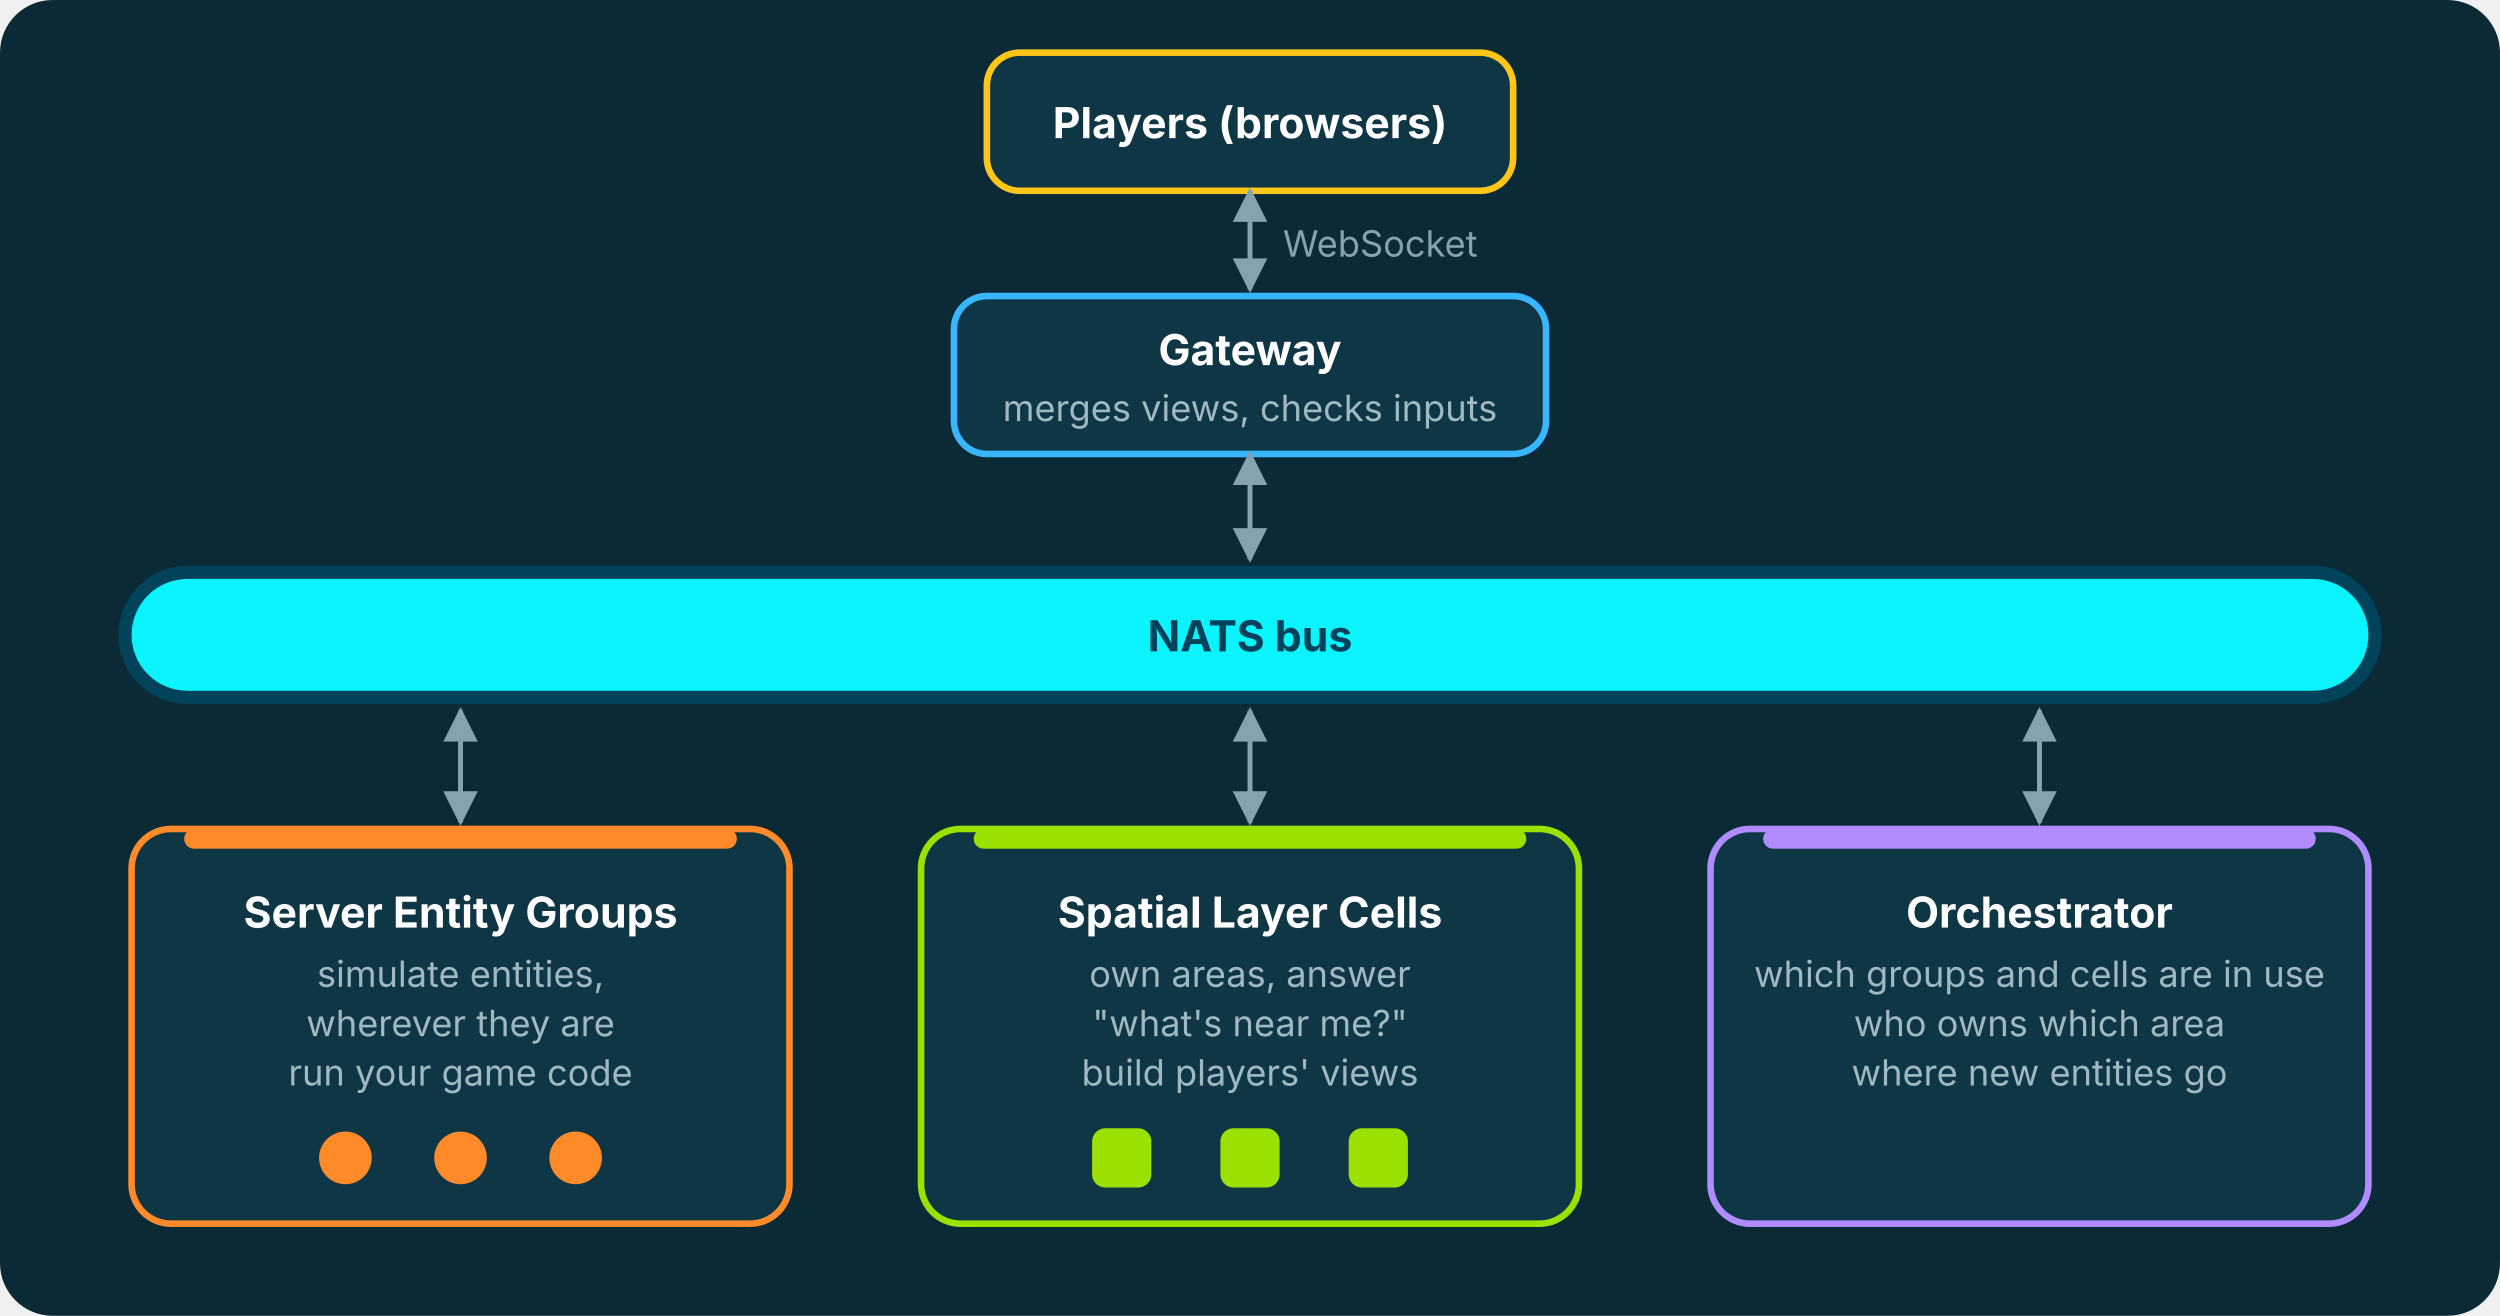
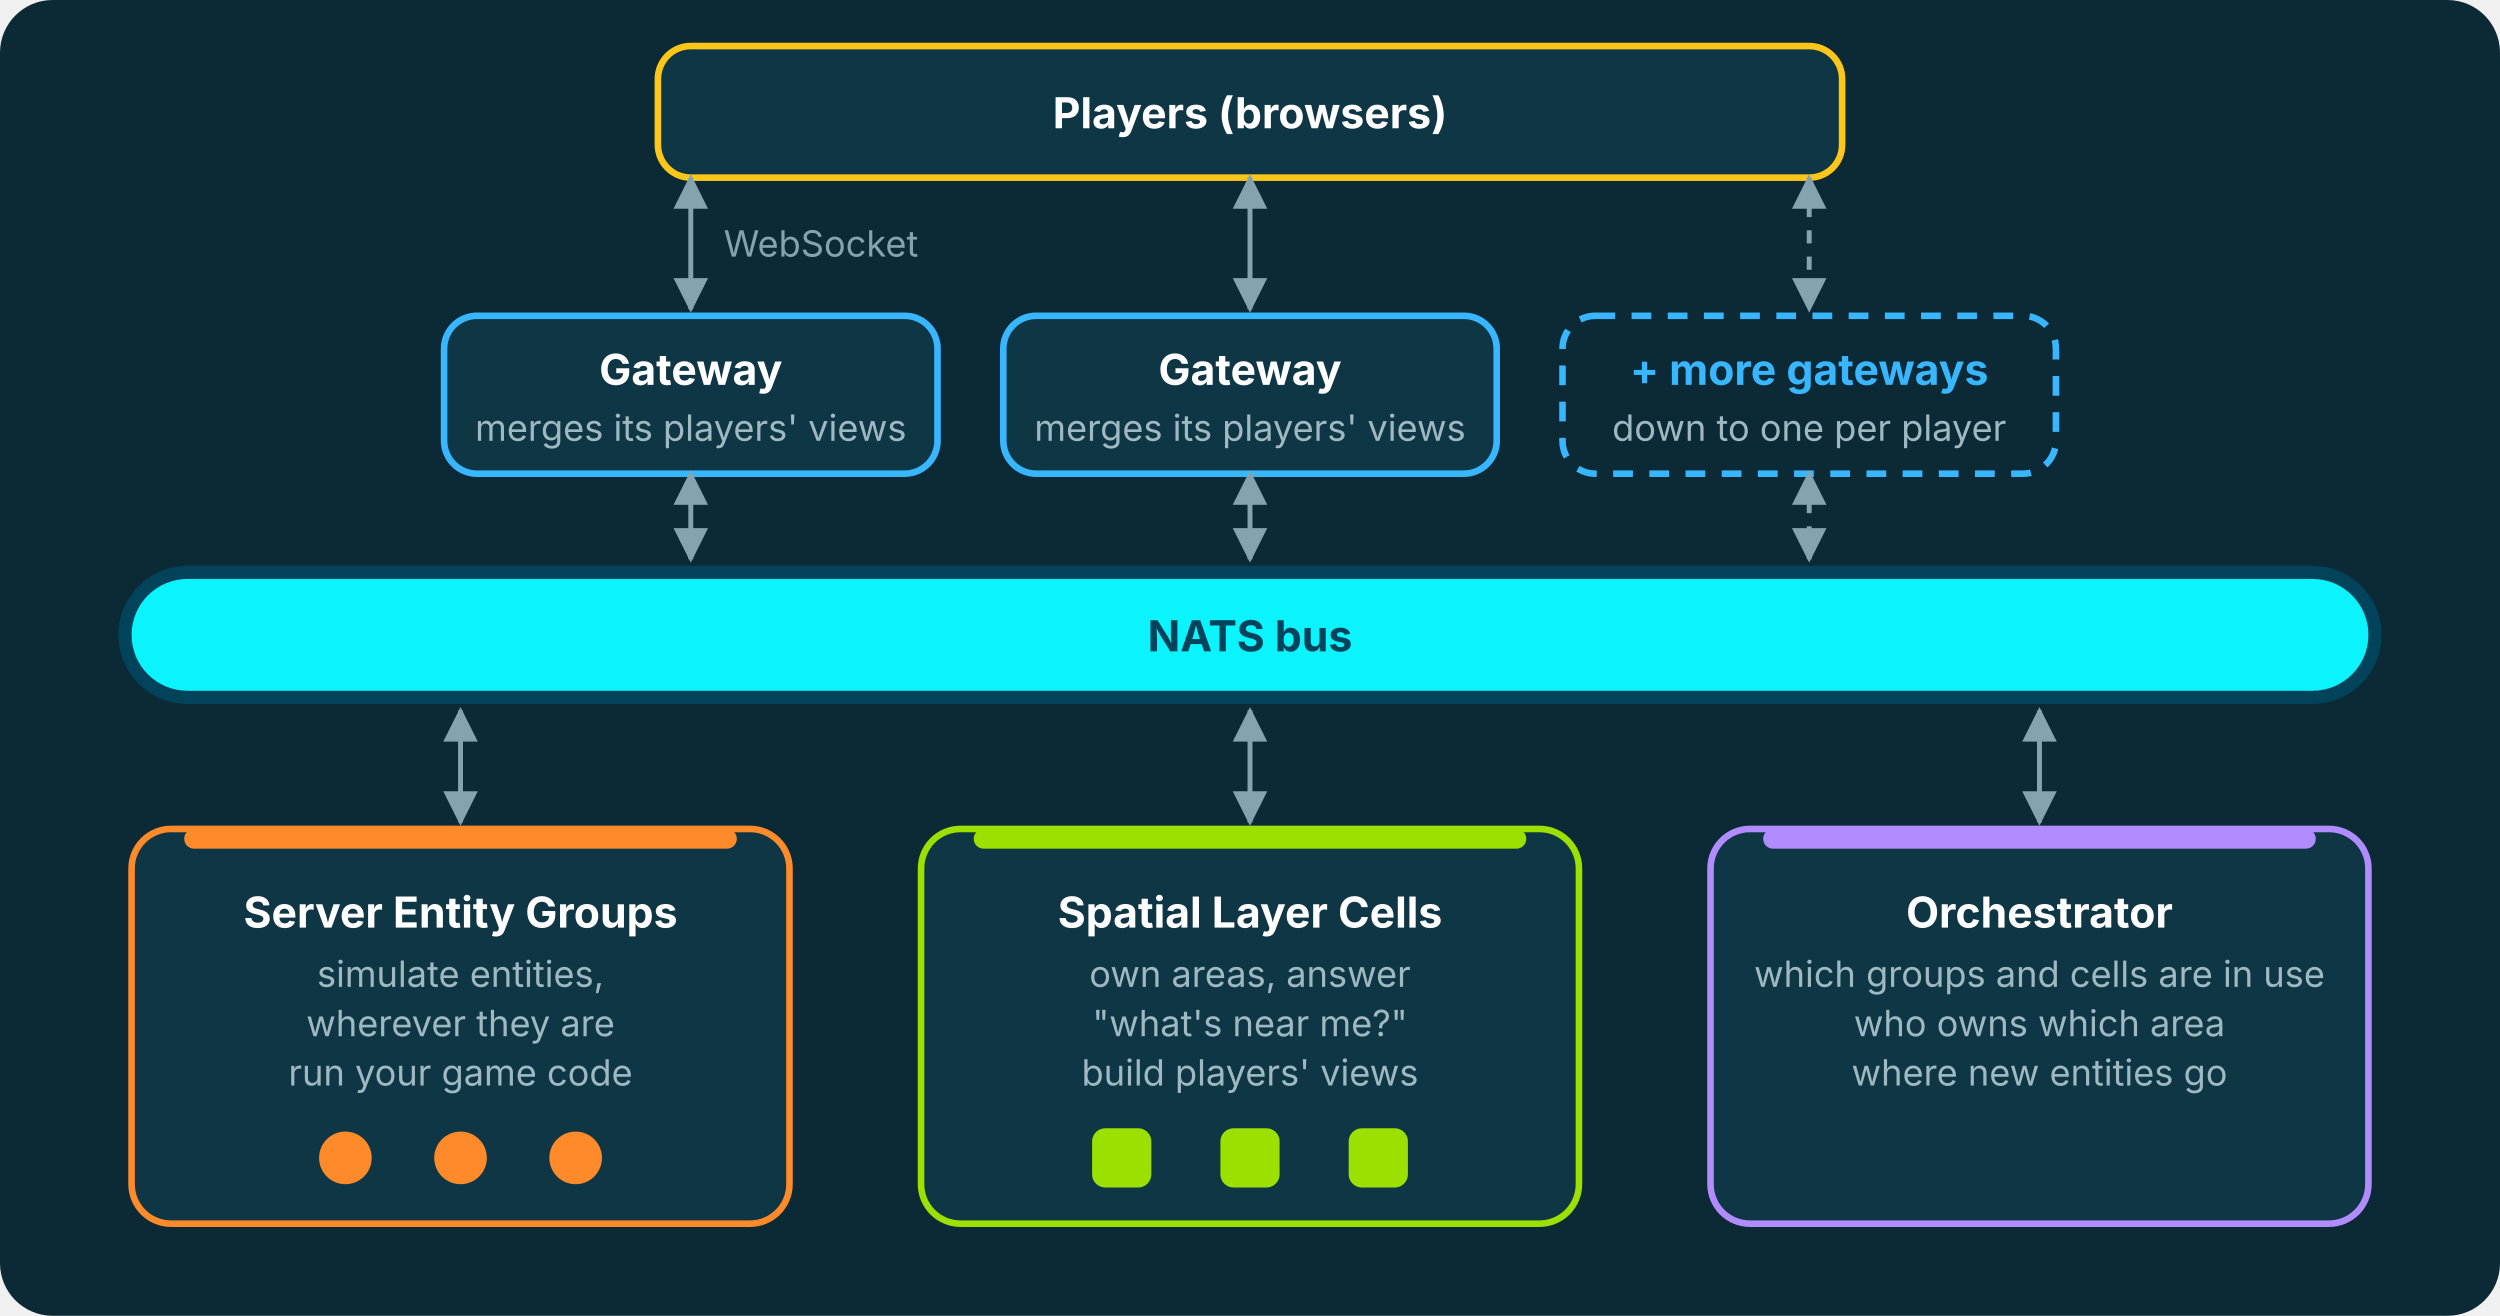
<svg xmlns="http://www.w3.org/2000/svg" viewBox="0 0 760 400" font-family="Figtree, ui-sans-serif, system-ui, -apple-system, 'Segoe UI', sans-serif" font-size="13">
  <defs>
    <marker id="a" viewBox="0 0 10 10" refX="9" refY="5" markerWidth="7" markerHeight="7" orient="auto-start-reverse">
      <path d="M0 0 10 5 0 10z" fill="#85a3af" />
    </marker>
  </defs>
  <rect width="760" height="400" rx="16" fill="#0b2a36" />
-   <rect x="300" y="16" width="160" height="42" rx="10" fill="#0f3644" stroke="#ffc61a" stroke-width="2" />
-   <text x="380" y="42" text-anchor="middle" fill="#ffffff" font-weight="700">Players (browsers)</text>
-   <line x1="380" y1="58" x2="380" y2="88" stroke="#85a3af" stroke-width="1.5" marker-start="url(#a)" marker-end="url(#a)" />
-   <text x="390" y="78" fill="#85a3af" font-size="11">WebSocket</text>
-   <rect x="290" y="90" width="180" height="48" rx="10" fill="#0f3644" stroke="#38b6ff" stroke-width="2" />
-   <text x="380" y="111" text-anchor="middle" fill="#ffffff" font-weight="700">Gateway</text>
-   <text x="380" y="128" text-anchor="middle" fill="#9fb9c3" font-size="11">merges views, checks inputs</text>
+   <rect x="200" y="14" width="360" height="40" rx="10" fill="#0f3644" stroke="#ffc61a" stroke-width="2" />
+   <text x="380" y="39" text-anchor="middle" fill="#ffffff" font-weight="700">Players (browsers)</text>
+   <line x1="210" y1="54" x2="210" y2="94" stroke="#85a3af" stroke-width="1.5" marker-start="url(#a)" marker-end="url(#a)" />
+   <line x1="380" y1="54" x2="380" y2="94" stroke="#85a3af" stroke-width="1.5" marker-start="url(#a)" marker-end="url(#a)" />
+   <line x1="550" y1="54" x2="550" y2="94" stroke="#85a3af" stroke-width="1.5" stroke-dasharray="4 4" marker-start="url(#a)" marker-end="url(#a)" />
+   <text x="220" y="78" fill="#85a3af" font-size="11">WebSocket</text>
+   <rect x="135" y="96" width="150" height="48" rx="10" fill="#0f3644" stroke="#38b6ff" stroke-width="2" />
+   <text x="210" y="117" text-anchor="middle" fill="#ffffff" font-weight="700">Gateway</text>
+   <text x="210" y="134" text-anchor="middle" fill="#9fb9c3" font-size="11">merges its players' views</text>
+   <rect x="305" y="96" width="150" height="48" rx="10" fill="#0f3644" stroke="#38b6ff" stroke-width="2" />
+   <text x="380" y="117" text-anchor="middle" fill="#ffffff" font-weight="700">Gateway</text>
+   <text x="380" y="134" text-anchor="middle" fill="#9fb9c3" font-size="11">merges its players' views</text>
+   <rect x="475" y="96" width="150" height="48" rx="10" fill="none" stroke="#38b6ff" stroke-width="2" stroke-dasharray="6 5" />
+   <text x="550" y="117" text-anchor="middle" fill="#38b6ff" font-weight="700">+ more gateways</text>
+   <text x="550" y="134" text-anchor="middle" fill="#9fb9c3" font-size="11">down to one per player</text>
  <rect x="36" y="172" width="688" height="42" rx="21" fill="#00435a" />
  <rect x="40" y="176" width="680" height="34" rx="17" fill="#0bf4fd" />
  <text x="380" y="198" text-anchor="middle" fill="#00435a" font-weight="700">NATS bus</text>
-   <line x1="380" y1="138" x2="380" y2="170" stroke="#85a3af" stroke-width="1.5" marker-start="url(#a)" marker-end="url(#a)" />
+   <line x1="210" y1="144" x2="210" y2="170" stroke="#85a3af" stroke-width="1.5" marker-start="url(#a)" marker-end="url(#a)" />
+   <line x1="380" y1="144" x2="380" y2="170" stroke="#85a3af" stroke-width="1.5" marker-start="url(#a)" marker-end="url(#a)" />
+   <line x1="550" y1="144" x2="550" y2="170" stroke="#85a3af" stroke-width="1.5" stroke-dasharray="4 4" marker-start="url(#a)" marker-end="url(#a)" />
  <rect x="40" y="252" width="200" height="120" rx="12" fill="#0f3644" stroke="#ff8a2a" stroke-width="2" />
  <rect x="56" y="252" width="168" height="6" rx="3" fill="#ff8a2a" />
  <text x="140" y="282" text-anchor="middle" fill="#ffffff" font-weight="700">Server Entity Groups</text>
  <text x="140" y="300" text-anchor="middle" fill="#9fb9c3" font-size="11">simulate entities,</text>
  <text x="140" y="315" text-anchor="middle" fill="#9fb9c3" font-size="11">wherever they are</text>
  <text x="140" y="330" text-anchor="middle" fill="#9fb9c3" font-size="11">run your game code</text>
  <circle cx="105" cy="352" r="9" fill="#ff8a2a" stroke="#0f3644" stroke-width="2" />
  <circle cx="140" cy="352" r="9" fill="#ff8a2a" stroke="#0f3644" stroke-width="2" />
  <circle cx="175" cy="352" r="9" fill="#ff8a2a" stroke="#0f3644" stroke-width="2" />
  <line x1="140" y1="216" x2="140" y2="250" stroke="#85a3af" stroke-width="1.5" marker-start="url(#a)" marker-end="url(#a)" />
  <rect x="280" y="252" width="200" height="120" rx="12" fill="#0f3644" stroke="#9be000" stroke-width="2" />
  <rect x="296" y="252" width="168" height="6" rx="3" fill="#9be000" />
  <text x="380" y="282" text-anchor="middle" fill="#ffffff" font-weight="700">Spatial Layer Cells</text>
  <text x="380" y="300" text-anchor="middle" fill="#9fb9c3" font-size="11">own areas, answer</text>
  <text x="380" y="315" text-anchor="middle" fill="#9fb9c3" font-size="11">"what's near me?"</text>
  <text x="380" y="330" text-anchor="middle" fill="#9fb9c3" font-size="11">build players' views</text>
  <rect x="331" y="342" width="20" height="20" rx="5" fill="#9be000" stroke="#0f3644" stroke-width="2" />
  <rect x="370" y="342" width="20" height="20" rx="5" fill="#9be000" stroke="#0f3644" stroke-width="2" />
  <rect x="409" y="342" width="20" height="20" rx="5" fill="#9be000" stroke="#0f3644" stroke-width="2" />
  <line x1="380" y1="216" x2="380" y2="250" stroke="#85a3af" stroke-width="1.5" marker-start="url(#a)" marker-end="url(#a)" />
  <rect x="520" y="252" width="200" height="120" rx="12" fill="#0f3644" stroke="#b18cff" stroke-width="2" />
  <rect x="536" y="252" width="168" height="6" rx="3" fill="#b18cff" />
  <text x="620" y="282" text-anchor="middle" fill="#ffffff" font-weight="700">Orchestrator</text>
  <text x="620" y="300" text-anchor="middle" fill="#9fb9c3" font-size="11">which groups and cells are in use</text>
  <text x="620" y="315" text-anchor="middle" fill="#9fb9c3" font-size="11">who owns which area</text>
  <text x="620" y="330" text-anchor="middle" fill="#9fb9c3" font-size="11">where new entities go</text>
  <line x1="620" y1="216" x2="620" y2="250" stroke="#85a3af" stroke-width="1.5" marker-start="url(#a)" marker-end="url(#a)" />
</svg>
